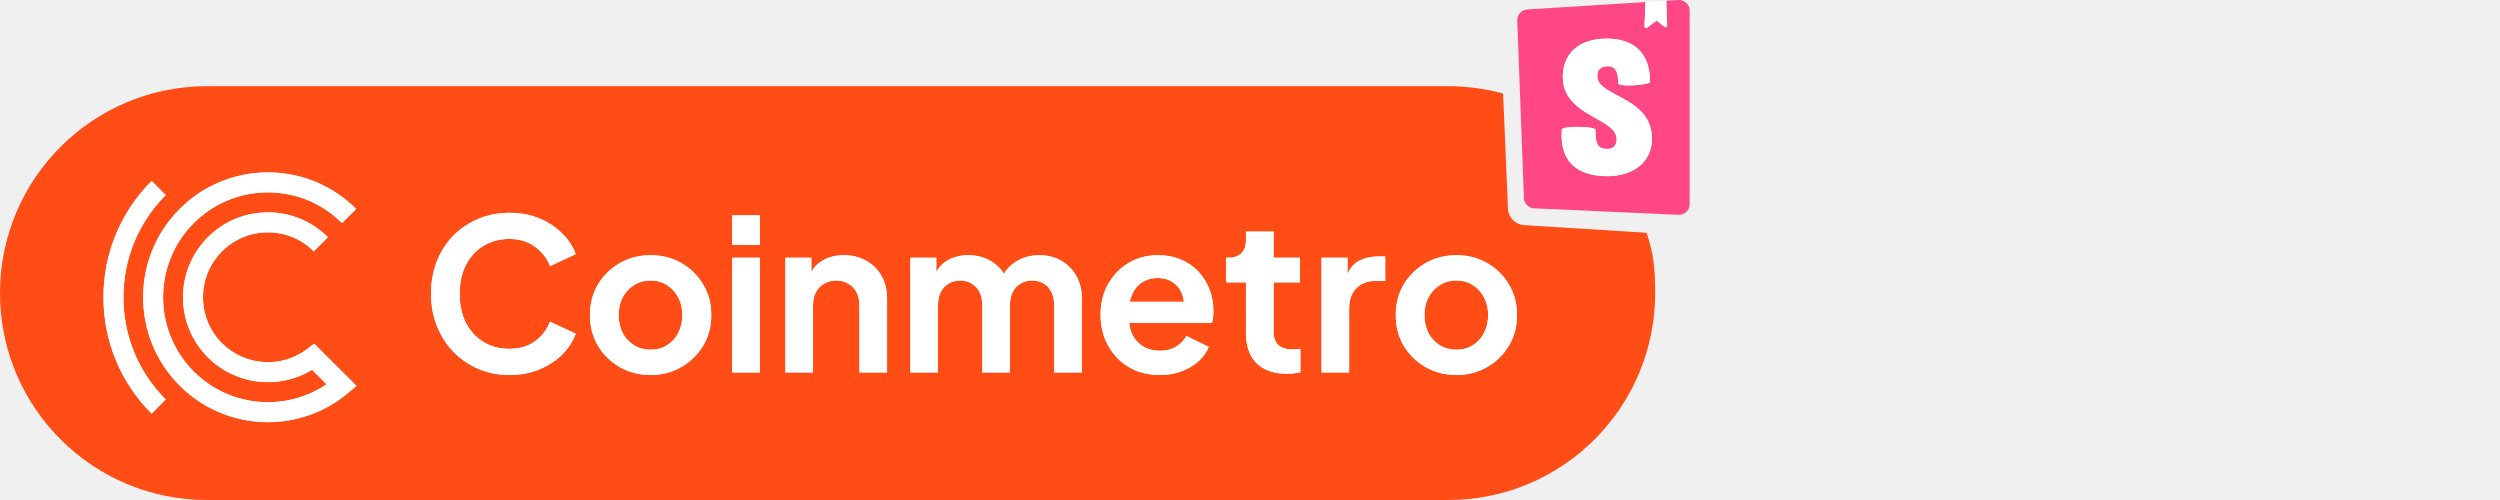
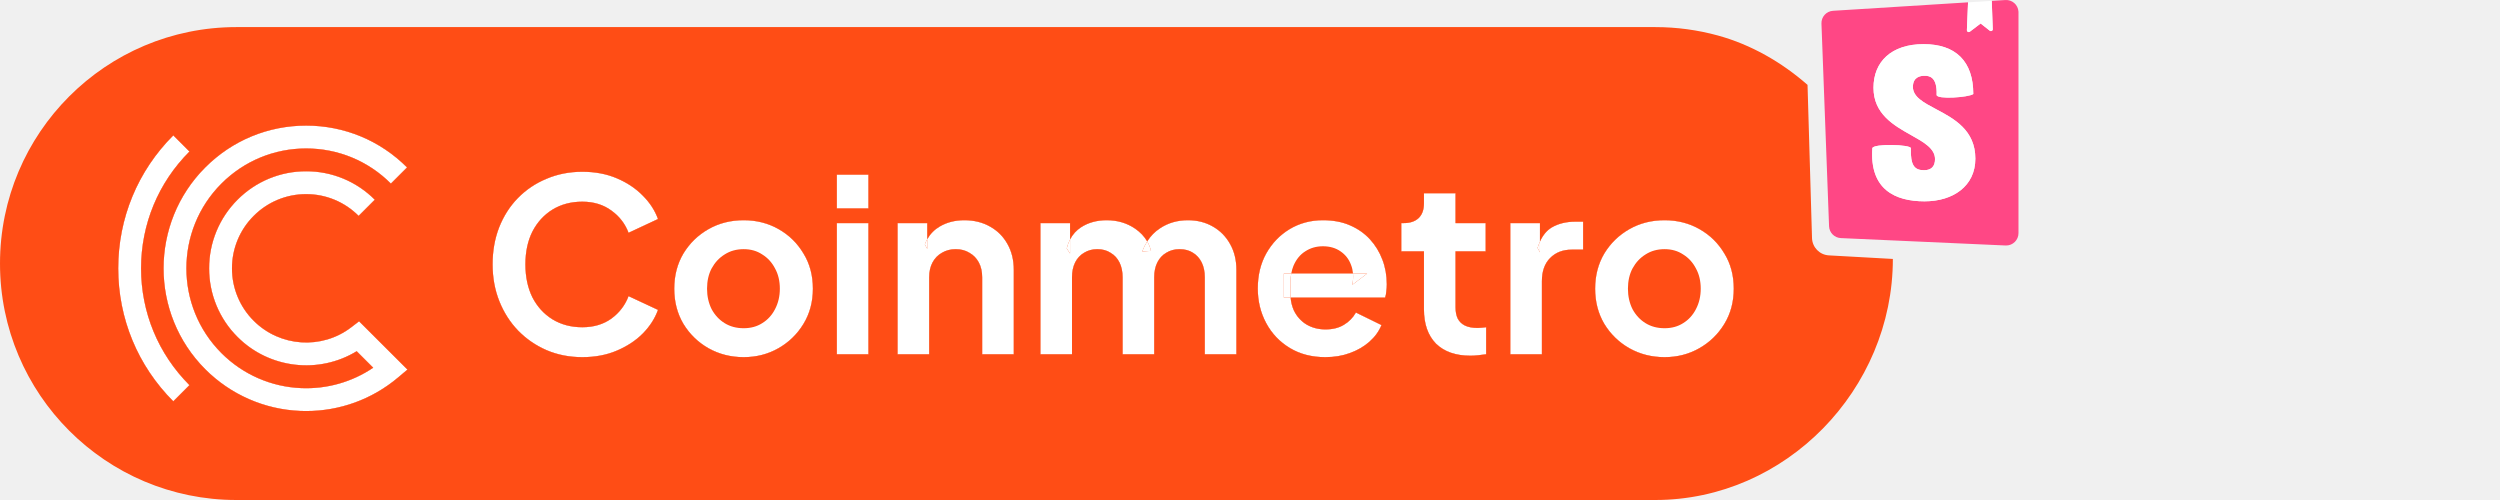
<svg xmlns="http://www.w3.org/2000/svg" width="160" height="32" viewBox="0 0 160 32" fill="none">
-   <path fill-rule="evenodd" clip-rule="evenodd" d="M97.53 12.668L97.104 1.32C97.09 0.946 97.377 0.628 97.752 0.605L105.313 0.131L106.642 0.048L107.404 0.001C107.785 -0.022 108.113 0.267 108.137 0.648C108.138 0.662 108.138 0.677 108.138 0.691V13.057C108.138 13.438 107.829 13.748 107.447 13.748C107.436 13.748 107.426 13.748 107.416 13.747L98.19 13.333C97.83 13.317 97.543 13.028 97.53 12.668ZM105.608 5.265C105.365 5.454 103.553 5.583 103.553 5.314C103.591 4.288 103.132 4.243 102.877 4.243C102.634 4.243 102.226 4.316 102.226 4.866C102.226 5.426 102.823 5.742 103.523 6.114C104.518 6.641 105.723 7.279 105.723 8.885C105.723 10.424 104.472 11.274 102.877 11.274C101.231 11.274 99.792 10.608 99.954 8.299C100.018 8.028 102.111 8.093 102.111 8.299C102.086 9.252 102.303 9.532 102.851 9.532C103.272 9.532 103.464 9.3 103.464 8.909C103.464 8.318 102.842 7.969 102.127 7.567C101.158 7.023 100.018 6.383 100.018 4.915C100.018 3.449 101.026 2.472 102.826 2.472C104.625 2.472 105.608 3.434 105.608 5.265ZM105.313 0.131L106.642 0.048L106.642 0.049L106.697 1.634C106.699 1.691 106.654 1.739 106.598 1.741C106.573 1.742 106.549 1.734 106.53 1.719L106.019 1.316L105.414 1.775C105.368 1.81 105.304 1.801 105.269 1.756C105.255 1.736 105.247 1.713 105.248 1.689L105.313 0.132L105.313 0.131Z" fill="#FF4785" />
-   <path d="M105.608 5.265C105.365 5.454 103.553 5.583 103.553 5.314C103.591 4.288 103.132 4.243 102.877 4.243C102.634 4.243 102.226 4.316 102.226 4.866C102.226 5.426 102.823 5.742 103.523 6.114C104.518 6.641 105.723 7.279 105.723 8.885C105.723 10.424 104.472 11.274 102.877 11.274C101.231 11.274 99.792 10.608 99.954 8.299C100.018 8.028 102.111 8.093 102.111 8.299C102.086 9.252 102.303 9.532 102.851 9.532C103.272 9.532 103.464 9.3 103.464 8.909C103.464 8.318 102.842 7.969 102.127 7.567C101.158 7.023 100.018 6.383 100.018 4.915C100.018 3.449 101.026 2.472 102.826 2.472C104.625 2.472 105.608 3.434 105.608 5.265Z" fill="white" />
-   <path d="M106.642 0.049L105.313 0.132L105.248 1.689C105.247 1.713 105.255 1.736 105.269 1.756C105.304 1.801 105.368 1.81 105.414 1.775L106.019 1.316L106.53 1.719C106.549 1.734 106.573 1.742 106.598 1.741C106.654 1.739 106.699 1.691 106.697 1.634L106.642 0.049Z" fill="white" />
-   <path d="M41.647 22.38C42.042 22.38 42.389 22.286 42.686 22.097C42.992 21.908 43.23 21.647 43.401 21.314C43.581 20.972 43.671 20.589 43.671 20.166C43.671 19.735 43.581 19.357 43.401 19.033C43.23 18.7 42.992 18.439 42.686 18.25C42.389 18.052 42.042 17.953 41.647 17.953C41.242 17.953 40.886 18.052 40.58 18.25C40.274 18.439 40.031 18.7 39.851 19.033C39.68 19.357 39.595 19.735 39.595 20.166C39.595 20.589 39.68 20.972 39.851 21.314C40.031 21.647 40.274 21.908 40.58 22.097C40.886 22.286 41.242 22.38 41.647 22.38Z" fill="#FF4D15" />
-   <path d="M93.216 22.38C93.612 22.38 93.959 22.286 94.256 22.097C94.562 21.908 94.8 21.647 94.971 21.314C95.151 20.972 95.241 20.589 95.241 20.166C95.241 19.735 95.151 19.357 94.971 19.033C94.8 18.7 94.562 18.439 94.256 18.25C93.959 18.052 93.612 17.953 93.216 17.953C92.811 17.953 92.456 18.052 92.15 18.25C91.844 18.439 91.601 18.7 91.421 19.033C91.25 19.357 91.165 19.735 91.165 20.166C91.165 20.589 91.25 20.972 91.421 21.314C91.601 21.647 91.844 21.908 92.15 22.097C92.456 22.286 92.811 22.38 93.216 22.38Z" fill="#FF4D15" />
-   <path fill-rule="evenodd" clip-rule="evenodd" d="M92.69 5.517H13.241C5.928 5.517 0 11.445 0 18.759C0 26.072 5.928 32 13.241 32H92.69C100.003 32 105.931 26.072 105.931 18.759C105.931 17.255 105.841 16.244 105.379 14.896L97.543 14.407C96.98 14.371 96.534 13.916 96.51 13.352L96.198 5.987C95.081 5.681 93.904 5.517 92.69 5.517ZM30.61 23.608C31.222 23.869 31.888 24 32.608 24C33.328 24 33.971 23.878 34.538 23.635C35.114 23.392 35.6 23.073 35.996 22.677C36.392 22.272 36.675 21.831 36.846 21.354L35.199 20.585C35.01 21.089 34.691 21.507 34.241 21.84C33.791 22.164 33.247 22.326 32.608 22.326C31.978 22.326 31.42 22.177 30.934 21.881C30.457 21.584 30.083 21.174 29.814 20.652C29.552 20.121 29.422 19.505 29.422 18.803C29.422 18.101 29.552 17.489 29.814 16.967C30.083 16.445 30.457 16.036 30.934 15.739C31.42 15.442 31.978 15.293 32.608 15.293C33.247 15.293 33.791 15.46 34.241 15.793C34.691 16.117 35.01 16.531 35.199 17.035L36.846 16.265C36.675 15.788 36.392 15.352 35.996 14.956C35.6 14.551 35.114 14.227 34.538 13.984C33.971 13.741 33.328 13.62 32.608 13.62C31.888 13.62 31.222 13.75 30.61 14.011C29.998 14.263 29.462 14.623 29.004 15.091C28.554 15.55 28.203 16.099 27.951 16.738C27.708 17.368 27.586 18.056 27.586 18.803C27.586 19.55 27.712 20.238 27.964 20.868C28.216 21.498 28.567 22.047 29.017 22.515C29.476 22.983 30.007 23.347 30.61 23.608ZM39.676 23.501C40.27 23.834 40.927 24 41.647 24C42.358 24 43.005 23.834 43.59 23.501C44.175 23.168 44.643 22.713 44.994 22.137C45.345 21.561 45.521 20.904 45.521 20.166C45.521 19.419 45.345 18.763 44.994 18.196C44.652 17.62 44.189 17.165 43.604 16.832C43.019 16.499 42.366 16.333 41.647 16.333C40.918 16.333 40.261 16.499 39.676 16.832C39.091 17.165 38.623 17.62 38.272 18.196C37.93 18.772 37.759 19.428 37.759 20.166C37.759 20.904 37.93 21.561 38.272 22.137C38.623 22.713 39.091 23.168 39.676 23.501ZM46.863 16.494V23.838H48.632V16.494H46.863ZM46.863 13.781V15.671H48.632V13.781H46.863ZM50.264 23.838V16.495H51.925V17.396C52.094 17.094 52.328 16.857 52.627 16.684C53.023 16.45 53.481 16.333 54.003 16.333C54.543 16.333 55.02 16.45 55.434 16.684C55.857 16.918 56.186 17.246 56.42 17.669C56.654 18.083 56.771 18.565 56.771 19.114V23.838H55.002V19.532C55.002 19.208 54.939 18.929 54.813 18.695C54.687 18.461 54.512 18.281 54.287 18.155C54.071 18.02 53.814 17.953 53.517 17.953C53.23 17.953 52.973 18.02 52.748 18.155C52.523 18.281 52.348 18.461 52.222 18.695C52.096 18.929 52.033 19.208 52.033 19.532V23.838H50.264ZM58.264 23.838V16.495H59.924V17.409C60.073 17.123 60.28 16.895 60.545 16.724C60.95 16.463 61.427 16.333 61.976 16.333C62.579 16.333 63.11 16.49 63.569 16.805C63.858 17.004 64.083 17.242 64.243 17.519C64.44 17.21 64.683 16.964 64.972 16.778C65.422 16.481 65.94 16.333 66.525 16.333C67.047 16.333 67.51 16.45 67.915 16.684C68.329 16.918 68.653 17.246 68.887 17.669C69.121 18.083 69.238 18.565 69.238 19.114V23.838H67.47V19.532C67.47 19.208 67.411 18.929 67.294 18.695C67.177 18.461 67.015 18.281 66.808 18.155C66.601 18.02 66.349 17.953 66.052 17.953C65.773 17.953 65.526 18.02 65.31 18.155C65.094 18.281 64.927 18.461 64.81 18.695C64.693 18.929 64.635 19.208 64.635 19.532V23.838H62.867V19.532C62.867 19.208 62.808 18.929 62.691 18.695C62.574 18.461 62.408 18.281 62.192 18.155C61.985 18.02 61.737 17.953 61.449 17.953C61.17 17.953 60.923 18.02 60.707 18.155C60.491 18.281 60.324 18.461 60.207 18.695C60.09 18.929 60.032 19.208 60.032 19.532V23.838H58.264ZM74.216 24C73.461 24 72.799 23.829 72.232 23.487C71.665 23.145 71.224 22.682 70.909 22.097C70.594 21.512 70.437 20.864 70.437 20.153C70.437 19.415 70.594 18.763 70.909 18.196C71.233 17.62 71.67 17.165 72.219 16.832C72.777 16.499 73.398 16.333 74.082 16.333C74.657 16.333 75.161 16.427 75.593 16.616C76.034 16.805 76.408 17.066 76.714 17.399C77.02 17.732 77.254 18.115 77.416 18.547C77.578 18.97 77.659 19.428 77.659 19.924C77.659 20.049 77.65 20.18 77.632 20.315C77.623 20.45 77.6 20.567 77.564 20.666H72.273C72.296 20.919 72.354 21.152 72.448 21.368C72.61 21.71 72.844 21.975 73.15 22.164C73.465 22.353 73.825 22.448 74.23 22.448C74.635 22.448 74.977 22.362 75.256 22.191C75.544 22.02 75.769 21.791 75.931 21.503L77.362 22.205C77.218 22.556 76.993 22.866 76.687 23.136C76.381 23.406 76.016 23.617 75.593 23.77C75.179 23.924 74.72 24 74.216 24ZM80.416 23.244C80.875 23.694 81.519 23.919 82.347 23.919C82.481 23.919 82.63 23.91 82.792 23.892C82.954 23.874 83.098 23.856 83.224 23.838V22.326C83.143 22.335 83.058 22.344 82.967 22.353C82.886 22.362 82.814 22.366 82.751 22.366C82.463 22.366 82.225 22.321 82.036 22.231C81.856 22.141 81.721 22.011 81.631 21.84C81.55 21.669 81.51 21.462 81.51 21.219V18.074H83.197V16.494H81.51V14.821H79.741V15.388C79.741 15.748 79.642 16.022 79.444 16.211C79.246 16.4 78.967 16.494 78.607 16.494H78.472V18.074H79.741V21.313C79.741 22.141 79.966 22.785 80.416 23.244ZM84.577 23.837V16.494H86.238V17.528C86.402 17.166 86.623 16.903 86.899 16.737C87.268 16.521 87.709 16.413 88.222 16.413H88.654V17.979H88.019C87.515 17.979 87.11 18.136 86.805 18.451C86.499 18.757 86.346 19.189 86.346 19.747V23.837H84.577ZM91.246 23.501C91.84 23.834 92.496 24 93.216 24C93.927 24 94.575 23.834 95.16 23.501C95.745 23.168 96.213 22.713 96.564 22.137C96.915 21.561 97.09 20.904 97.09 20.166C97.09 19.419 96.915 18.763 96.564 18.196C96.222 17.62 95.759 17.165 95.174 16.832C94.589 16.499 93.936 16.333 93.216 16.333C92.487 16.333 91.831 16.499 91.246 16.832C90.661 17.165 90.193 17.62 89.842 18.196C89.5 18.772 89.329 19.428 89.329 20.166C89.329 20.904 89.5 21.561 89.842 22.137C90.193 22.713 90.661 23.168 91.246 23.501ZM20.108 21.994L19.664 22.333C18.019 23.591 15.674 23.433 14.207 21.966C13.82 21.581 13.514 21.123 13.305 20.618C13.096 20.114 12.989 19.573 12.991 19.027C12.989 18.481 13.096 17.94 13.305 17.436C13.514 16.931 13.82 16.473 14.207 16.088C14.592 15.701 15.05 15.394 15.554 15.185C16.059 14.976 16.599 14.869 17.145 14.871C17.691 14.869 18.231 14.976 18.736 15.185C19.24 15.394 19.698 15.701 20.082 16.088L20.986 15.184C20.483 14.678 19.884 14.277 19.225 14.003C18.566 13.73 17.859 13.59 17.145 13.592C16.431 13.59 15.724 13.73 15.065 14.003C14.405 14.276 13.807 14.678 13.304 15.184C12.798 15.688 12.396 16.287 12.123 16.946C11.85 17.606 11.71 18.313 11.712 19.027C11.71 19.741 11.85 20.448 12.123 21.108C12.396 21.768 12.797 22.366 13.303 22.87C15.086 24.654 17.864 24.957 19.975 23.667L20.901 24.592C19.715 25.395 18.303 25.795 16.872 25.735C15.188 25.668 13.59 24.968 12.4 23.774C9.784 21.157 9.784 16.898 12.4 14.28C13.667 13.012 15.352 12.313 17.145 12.313C18.937 12.313 20.622 13.012 21.89 14.28L22.794 13.376C21.285 11.866 19.279 11.034 17.146 11.034C15.012 11.034 13.006 11.866 11.497 13.376C8.382 16.492 8.382 21.562 11.497 24.677C12.914 26.098 14.815 26.932 16.821 27.011C16.93 27.015 17.038 27.018 17.147 27.018C19.026 27.02 20.846 26.357 22.283 25.146L22.816 24.697L20.108 21.994ZM10.607 12.486L9.703 11.582C7.716 13.571 6.621 16.215 6.621 19.027C6.621 21.839 7.715 24.483 9.703 26.471L10.607 25.567C8.861 23.82 7.899 21.497 7.899 19.026C7.899 16.555 8.861 14.233 10.607 12.486Z" fill="#FF4D15" />
-   <path d="M75.661 18.844C75.544 18.52 75.346 18.263 75.067 18.074C74.797 17.885 74.469 17.791 74.082 17.791C73.713 17.791 73.384 17.885 73.096 18.074C72.808 18.254 72.588 18.524 72.435 18.884C72.38 19.017 72.338 19.161 72.31 19.316H75.769C75.754 19.149 75.718 18.992 75.661 18.844Z" fill="#FF4D15" />
-   <path d="M32.608 24C31.888 24 31.222 23.869 30.61 23.608C30.007 23.347 29.476 22.983 29.017 22.515C28.567 22.047 28.216 21.498 27.964 20.868C27.712 20.238 27.586 19.55 27.586 18.803C27.586 18.056 27.708 17.368 27.951 16.738C28.203 16.099 28.554 15.55 29.004 15.091C29.462 14.623 29.998 14.263 30.61 14.011C31.222 13.75 31.888 13.62 32.608 13.62C33.328 13.62 33.971 13.741 34.538 13.984C35.114 14.227 35.6 14.551 35.996 14.956C36.392 15.352 36.675 15.788 36.846 16.265L35.199 17.035C35.01 16.531 34.691 16.117 34.241 15.793C33.791 15.46 33.247 15.293 32.608 15.293C31.978 15.293 31.42 15.442 30.934 15.739C30.457 16.036 30.083 16.445 29.814 16.967C29.552 17.489 29.422 18.101 29.422 18.803C29.422 19.505 29.552 20.121 29.814 20.652C30.083 21.174 30.457 21.584 30.934 21.881C31.42 22.177 31.978 22.326 32.608 22.326C33.247 22.326 33.791 22.164 34.241 21.84C34.691 21.507 35.01 21.089 35.199 20.585L36.846 21.354C36.675 21.831 36.392 22.272 35.996 22.677C35.6 23.073 35.114 23.392 34.538 23.635C33.971 23.878 33.328 24 32.608 24Z" fill="white" />
-   <path d="M19.664 22.333L20.108 21.994L22.816 24.697L22.283 25.146C20.846 26.357 19.026 27.02 17.147 27.018C17.038 27.018 16.93 27.015 16.821 27.011C14.815 26.932 12.914 26.098 11.497 24.677C8.382 21.562 8.382 16.492 11.497 13.376C13.006 11.866 15.012 11.034 17.146 11.034C19.279 11.034 21.285 11.866 22.794 13.376L21.89 14.28C20.622 13.012 18.937 12.313 17.145 12.313C15.352 12.313 13.667 13.012 12.4 14.28C9.784 16.898 9.784 21.157 12.4 23.774C13.59 24.968 15.188 25.668 16.872 25.735C18.303 25.795 19.715 25.395 20.901 24.592L19.975 23.667C17.864 24.957 15.086 24.654 13.303 22.87C12.797 22.366 12.396 21.768 12.123 21.108C11.85 20.448 11.71 19.741 11.712 19.027C11.71 18.313 11.85 17.606 12.123 16.946C12.396 16.287 12.798 15.688 13.304 15.184C13.807 14.678 14.405 14.276 15.065 14.003C15.724 13.73 16.431 13.59 17.145 13.592C17.859 13.59 18.566 13.73 19.225 14.003C19.884 14.277 20.483 14.678 20.986 15.184L20.082 16.088C19.698 15.701 19.24 15.394 18.736 15.185C18.231 14.976 17.691 14.869 17.145 14.871C16.599 14.869 16.059 14.976 15.554 15.185C15.05 15.394 14.592 15.701 14.207 16.088C13.82 16.473 13.514 16.931 13.305 17.436C13.096 17.94 12.989 18.481 12.991 19.027C12.989 19.573 13.096 20.114 13.305 20.618C13.514 21.123 13.82 21.581 14.207 21.966C15.674 23.433 18.019 23.591 19.664 22.333Z" fill="white" />
-   <path d="M9.703 11.582L10.607 12.486C8.861 14.233 7.899 16.555 7.899 19.026C7.899 21.497 8.861 23.82 10.607 25.567L9.703 26.471C7.715 24.483 6.621 21.839 6.621 19.027C6.621 16.215 7.716 13.571 9.703 11.582Z" fill="white" />
-   <path fill-rule="evenodd" clip-rule="evenodd" d="M41.647 24C40.927 24 40.27 23.834 39.676 23.501C39.091 23.168 38.623 22.713 38.272 22.137C37.93 21.561 37.759 20.904 37.759 20.166C37.759 19.428 37.93 18.772 38.272 18.196C38.623 17.62 39.091 17.165 39.676 16.832C40.261 16.499 40.918 16.333 41.647 16.333C42.366 16.333 43.019 16.499 43.604 16.832C44.189 17.165 44.652 17.62 44.994 18.196C45.345 18.763 45.521 19.419 45.521 20.166C45.521 20.904 45.345 21.561 44.994 22.137C44.643 22.713 44.175 23.168 43.59 23.501C43.005 23.834 42.358 24 41.647 24ZM42.686 22.097C42.389 22.286 42.042 22.38 41.647 22.38C41.242 22.38 40.886 22.286 40.58 22.097C40.274 21.908 40.031 21.647 39.851 21.314C39.68 20.972 39.595 20.589 39.595 20.166C39.595 19.735 39.68 19.357 39.851 19.033C40.031 18.7 40.274 18.439 40.58 18.25C40.886 18.052 41.242 17.953 41.647 17.953C42.042 17.953 42.389 18.052 42.686 18.25C42.992 18.439 43.23 18.7 43.401 19.033C43.581 19.357 43.671 19.735 43.671 20.166C43.671 20.589 43.581 20.972 43.401 21.314C43.23 21.647 42.992 21.908 42.686 22.097Z" fill="white" />
-   <path d="M46.863 23.838V16.494H48.632V23.838H46.863Z" fill="white" />
-   <path d="M46.863 15.671V13.781H48.632V15.671H46.863Z" fill="white" />
-   <path d="M50.264 16.495V23.838H52.033V19.532C52.033 19.208 52.096 18.929 52.222 18.695C52.348 18.461 52.523 18.281 52.748 18.155C52.973 18.02 53.23 17.953 53.517 17.953C53.814 17.953 54.071 18.02 54.287 18.155C54.512 18.281 54.687 18.461 54.813 18.695C54.939 18.929 55.002 19.208 55.002 19.532V23.838H56.771V19.114C56.771 18.565 56.654 18.083 56.42 17.669C56.186 17.246 55.857 16.918 55.434 16.684C55.02 16.45 54.543 16.333 54.003 16.333C53.481 16.333 53.023 16.45 52.627 16.684C52.328 16.857 52.094 17.094 51.925 17.396V17.939L51.79 17.683C51.829 17.581 51.874 17.486 51.925 17.396V16.495H50.264Z" fill="white" />
-   <path d="M51.79 17.683L51.925 17.939V17.396C51.874 17.486 51.829 17.581 51.79 17.683Z" fill="white" />
-   <path d="M58.264 16.495V23.838H60.032V19.532C60.032 19.208 60.09 18.929 60.207 18.695C60.324 18.461 60.491 18.281 60.707 18.155C60.923 18.02 61.17 17.953 61.449 17.953C61.737 17.953 61.985 18.02 62.192 18.155C62.408 18.281 62.574 18.461 62.691 18.695C62.808 18.929 62.867 19.208 62.867 19.532V23.838H64.635V19.532C64.635 19.208 64.693 18.929 64.81 18.695C64.927 18.461 65.094 18.281 65.31 18.155C65.526 18.02 65.773 17.953 66.052 17.953C66.349 17.953 66.601 18.02 66.808 18.155C67.015 18.281 67.177 18.461 67.294 18.695C67.411 18.929 67.47 19.208 67.47 19.532V23.838H69.238V19.114C69.238 18.565 69.121 18.083 68.887 17.669C68.653 17.246 68.329 16.918 67.915 16.684C67.51 16.45 67.047 16.333 66.525 16.333C65.94 16.333 65.422 16.481 64.972 16.778C64.683 16.964 64.44 17.21 64.243 17.519C64.338 17.681 64.409 17.858 64.459 18.047L63.96 18.088C64.04 17.879 64.135 17.69 64.243 17.519C64.083 17.242 63.858 17.004 63.569 16.805C63.11 16.49 62.579 16.333 61.976 16.333C61.427 16.333 60.95 16.463 60.545 16.724C60.28 16.895 60.073 17.123 59.924 17.409V18.196L59.735 17.912C59.782 17.728 59.845 17.56 59.924 17.409V16.495H58.264Z" fill="white" />
-   <path d="M59.735 17.912L59.924 18.196V17.409C59.845 17.56 59.782 17.728 59.735 17.912Z" fill="white" />
-   <path d="M63.96 18.088L64.459 18.047C64.409 17.858 64.338 17.681 64.243 17.519C64.135 17.69 64.04 17.879 63.96 18.088Z" fill="white" />
-   <path d="M72.232 23.487C72.799 23.829 73.461 24 74.216 24C74.72 24 75.179 23.924 75.593 23.77C76.016 23.617 76.381 23.406 76.687 23.136C76.993 22.866 77.218 22.556 77.362 22.205L75.931 21.503C75.769 21.791 75.544 22.02 75.256 22.191C74.977 22.362 74.635 22.448 74.23 22.448C73.825 22.448 73.465 22.353 73.15 22.164C72.844 21.975 72.61 21.71 72.448 21.368C72.354 21.152 72.296 20.919 72.273 20.666H71.895V19.316H72.31C72.338 19.161 72.38 19.017 72.435 18.884C72.588 18.524 72.808 18.254 73.096 18.074C73.384 17.885 73.713 17.791 74.082 17.791C74.469 17.791 74.797 17.885 75.067 18.074C75.346 18.263 75.544 18.52 75.661 18.844C75.718 18.992 75.754 19.149 75.769 19.316H76.565L75.728 19.951C75.772 19.726 75.786 19.514 75.769 19.316H72.31C72.263 19.57 72.25 19.854 72.273 20.166C72.259 20.34 72.259 20.507 72.273 20.666H77.564C77.6 20.567 77.623 20.45 77.632 20.315C77.65 20.18 77.659 20.049 77.659 19.924C77.659 19.428 77.578 18.97 77.416 18.547C77.254 18.115 77.02 17.732 76.714 17.399C76.408 17.066 76.034 16.805 75.593 16.616C75.161 16.427 74.657 16.333 74.082 16.333C73.398 16.333 72.777 16.499 72.219 16.832C71.67 17.165 71.233 17.62 70.909 18.196C70.594 18.763 70.437 19.415 70.437 20.153C70.437 20.864 70.594 21.512 70.909 22.097C71.224 22.682 71.665 23.145 72.232 23.487Z" fill="white" />
-   <path d="M75.728 19.951L76.565 19.316H75.769C75.786 19.514 75.772 19.726 75.728 19.951Z" fill="white" />
-   <path d="M71.895 19.316V20.666H72.273C72.259 20.507 72.259 20.34 72.273 20.166C72.25 19.854 72.263 19.57 72.31 19.316H71.895Z" fill="white" />
-   <path d="M82.347 23.919C81.519 23.919 80.875 23.694 80.416 23.244C79.966 22.785 79.741 22.141 79.741 21.313V18.074H78.472V16.494H78.607C78.967 16.494 79.246 16.4 79.444 16.211C79.642 16.022 79.741 15.748 79.741 15.388V14.821H81.51V16.494H83.197V18.074H81.51V21.219C81.51 21.462 81.55 21.669 81.631 21.84C81.721 22.011 81.856 22.141 82.036 22.231C82.225 22.321 82.463 22.366 82.751 22.366C82.814 22.366 82.886 22.362 82.967 22.353C83.058 22.344 83.143 22.335 83.224 22.326V23.838C83.098 23.856 82.954 23.874 82.792 23.892C82.63 23.91 82.481 23.919 82.347 23.919Z" fill="white" />
-   <path d="M84.577 16.494V23.837H86.346V19.747C86.346 19.189 86.499 18.757 86.805 18.451C87.11 18.136 87.515 17.979 88.019 17.979H88.654V16.413H88.222C87.709 16.413 87.268 16.521 86.899 16.737C86.623 16.903 86.402 17.166 86.238 17.528V18.127L86.103 17.884C86.142 17.756 86.187 17.637 86.238 17.528V16.494H84.577Z" fill="white" />
-   <path d="M86.103 17.884L86.238 18.127V17.528C86.187 17.637 86.142 17.756 86.103 17.884Z" fill="white" />
-   <path fill-rule="evenodd" clip-rule="evenodd" d="M93.216 24C92.496 24 91.84 23.834 91.246 23.501C90.661 23.168 90.193 22.713 89.842 22.137C89.5 21.561 89.329 20.904 89.329 20.166C89.329 19.428 89.5 18.772 89.842 18.196C90.193 17.62 90.661 17.165 91.246 16.832C91.831 16.499 92.487 16.333 93.216 16.333C93.936 16.333 94.589 16.499 95.174 16.832C95.759 17.165 96.222 17.62 96.564 18.196C96.915 18.763 97.09 19.419 97.09 20.166C97.09 20.904 96.915 21.561 96.564 22.137C96.213 22.713 95.745 23.168 95.16 23.501C94.575 23.834 93.927 24 93.216 24ZM94.256 22.097C93.959 22.286 93.612 22.38 93.216 22.38C92.811 22.38 92.456 22.286 92.15 22.097C91.844 21.908 91.601 21.647 91.421 21.314C91.25 20.972 91.165 20.589 91.165 20.166C91.165 19.735 91.25 19.357 91.421 19.033C91.601 18.7 91.844 18.439 92.15 18.25C92.456 18.052 92.811 17.953 93.216 17.953C93.612 17.953 93.959 18.052 94.256 18.25C94.562 18.439 94.8 18.7 94.971 19.033C95.151 19.357 95.241 19.735 95.241 20.166C95.241 20.589 95.151 20.972 94.971 21.314C94.8 21.647 94.562 21.908 94.256 22.097Z" fill="white" />
+   <g clip-path="url(#clip0_86_900)">
+     <path fill-rule="evenodd" clip-rule="evenodd" d="M117.06 14.478L116.573 1.509C116.557 1.081 116.885 0.718 117.313 0.691L125.955 0.15L127.473 0.055L128.344 0.002C128.779 -0.026 129.154 0.305 129.182 0.741C129.183 0.757 129.183 0.774 129.183 0.79V14.922C129.183 15.358 128.829 15.712 128.393 15.712C128.381 15.712 128.37 15.712 128.358 15.711L117.813 15.238C117.403 15.219 117.075 14.889 117.06 14.478ZM126.291 6.017C126.013 6.233 123.943 6.381 123.943 6.073C123.987 4.901 123.462 4.849 123.17 4.849C122.893 4.849 122.426 4.933 122.426 5.561C122.426 6.201 123.108 6.563 123.909 6.987C125.046 7.59 126.423 8.319 126.423 10.154C126.423 11.913 124.993 12.885 123.17 12.885C121.289 12.885 119.645 12.124 119.83 9.485C119.903 9.175 122.295 9.249 122.295 9.485C122.266 10.574 122.514 10.894 123.141 10.894C123.622 10.894 123.841 10.629 123.841 10.182C123.841 9.506 123.131 9.107 122.313 8.648C121.206 8.027 119.903 7.295 119.903 5.617C119.903 3.942 121.056 2.825 123.112 2.825C125.168 2.825 126.291 3.925 126.291 6.017ZM125.955 0.15L127.473 0.055L127.473 0.056L127.536 1.868C127.539 1.933 127.488 1.988 127.423 1.99C127.395 1.991 127.367 1.982 127.346 1.965L126.761 1.504L126.07 2.029C126.018 2.068 125.944 2.058 125.905 2.006C125.888 1.985 125.88 1.958 125.881 1.93L125.955 0.151L125.955 0.15Z" fill="#FF4785" />
+     <path d="M126.291 6.017C126.013 6.233 123.943 6.381 123.943 6.073C123.987 4.901 123.462 4.849 123.17 4.849C122.893 4.849 122.426 4.933 122.426 5.561C122.426 6.201 123.108 6.563 123.909 6.987C125.046 7.59 126.423 8.319 126.423 10.154C126.423 11.913 124.993 12.885 123.17 12.885C121.289 12.885 119.645 12.124 119.83 9.485C119.903 9.175 122.295 9.249 122.295 9.485C122.266 10.574 122.514 10.894 123.141 10.894C123.622 10.894 123.841 10.629 123.841 10.182C123.841 9.506 123.131 9.107 122.313 8.648C121.206 8.027 119.903 7.295 119.903 5.617C119.903 3.942 121.056 2.825 123.112 2.825C125.168 2.825 126.291 3.925 126.291 6.017Z" fill="white" />
+     <path d="M127.473 0.056L125.955 0.151L125.881 1.93C125.88 1.958 125.888 1.985 125.905 2.006C125.944 2.058 126.018 2.068 126.07 2.029L126.761 1.504L127.346 1.965C127.367 1.982 127.395 1.991 127.423 1.99C127.488 1.988 127.539 1.933 127.536 1.868L127.473 0.056Z" fill="white" />
+     <path d="M47.596 21.006C48.049 21.006 48.445 20.898 48.784 20.682C49.134 20.466 49.406 20.168 49.602 19.787C49.807 19.396 49.91 18.959 49.91 18.476C49.91 17.982 49.807 17.55 49.602 17.18C49.406 16.8 49.134 16.501 48.784 16.285C48.445 16.059 48.049 15.946 47.596 15.946C47.133 15.946 46.727 16.059 46.377 16.285C46.028 16.501 45.75 16.8 45.544 17.18C45.349 17.55 45.251 17.982 45.251 18.476C45.251 18.959 45.349 19.396 45.544 19.787C45.75 20.168 46.028 20.466 46.377 20.682C46.727 20.898 47.133 21.006 47.596 21.006Z" fill="#FF4D15" />
+     <path d="M106.533 21.006C106.986 21.006 107.382 20.898 107.721 20.682C108.071 20.466 108.343 20.168 108.539 19.787C108.744 19.396 108.847 18.959 108.847 18.476C108.847 17.982 108.744 17.55 108.539 17.18C108.343 16.8 108.071 16.501 107.721 16.285C107.382 16.059 106.986 15.946 106.533 15.946C106.07 15.946 105.664 16.059 105.314 16.285C104.965 16.501 104.687 16.8 104.481 17.18C104.286 17.55 104.188 17.982 104.188 18.476C104.188 18.959 104.286 19.396 104.481 19.787C104.687 20.168 104.965 20.466 105.314 20.682C105.664 20.898 106.07 21.006 106.533 21.006Z" fill="#FF4D15" />
+     <path fill-rule="evenodd" clip-rule="evenodd" d="M34.983 22.41C35.682 22.708 36.443 22.857 37.266 22.857C38.089 22.857 38.824 22.718 39.472 22.441C40.13 22.163 40.685 21.798 41.138 21.345C41.591 20.882 41.915 20.378 42.11 19.833L40.228 18.954C40.012 19.53 39.647 20.008 39.133 20.389C38.618 20.759 37.996 20.944 37.266 20.944C36.546 20.944 35.908 20.774 35.353 20.435C34.808 20.096 34.381 19.628 34.073 19.031C33.774 18.424 33.625 17.72 33.625 16.918C33.625 16.116 33.774 15.416 34.073 14.82C34.381 14.223 34.808 13.755 35.353 13.416C35.908 13.076 36.546 12.907 37.266 12.907C37.996 12.907 38.618 13.097 39.133 13.477C39.647 13.848 40.012 14.321 40.228 14.897L42.11 14.017C41.915 13.472 41.591 12.974 41.138 12.521C40.685 12.058 40.13 11.688 39.472 11.41C38.824 11.133 38.089 10.994 37.266 10.994C36.443 10.994 35.682 11.143 34.983 11.441C34.283 11.729 33.672 12.14 33.147 12.675C32.633 13.2 32.232 13.827 31.944 14.557C31.666 15.277 31.527 16.064 31.527 16.918C31.527 17.771 31.671 18.558 31.959 19.278C32.247 19.998 32.648 20.625 33.162 21.16C33.687 21.695 34.294 22.111 34.983 22.41ZM45.344 22.287C46.023 22.667 46.773 22.857 47.596 22.857C48.409 22.857 49.149 22.667 49.818 22.287C50.486 21.906 51.021 21.387 51.422 20.728C51.823 20.07 52.024 19.319 52.024 18.476C52.024 17.622 51.823 16.872 51.422 16.224C51.031 15.566 50.501 15.046 49.833 14.666C49.164 14.285 48.419 14.095 47.596 14.095C46.763 14.095 46.012 14.285 45.344 14.666C44.675 15.046 44.141 15.566 43.739 16.224C43.349 16.882 43.153 17.633 43.153 18.476C43.153 19.319 43.349 20.07 43.739 20.728C44.141 21.387 44.675 21.906 45.344 22.287ZM53.558 14.28V22.672H55.579V14.28H53.558ZM53.558 11.179V13.338H55.579V11.179H53.558ZM57.445 22.672V14.28H59.343V15.31C59.537 14.965 59.804 14.694 60.145 14.496C60.597 14.229 61.122 14.095 61.718 14.095C62.335 14.095 62.88 14.229 63.353 14.496C63.837 14.763 64.212 15.139 64.48 15.622C64.747 16.095 64.881 16.645 64.881 17.273V22.672H62.86V17.751C62.86 17.381 62.788 17.062 62.644 16.794C62.5 16.527 62.299 16.321 62.042 16.177C61.795 16.023 61.502 15.946 61.163 15.946C60.834 15.946 60.541 16.023 60.283 16.177C60.026 16.321 59.826 16.527 59.682 16.794C59.538 17.062 59.466 17.381 59.466 17.751V22.672H57.445ZM66.587 22.672V14.28H68.484V15.325C68.655 14.998 68.892 14.737 69.194 14.542C69.657 14.244 70.202 14.095 70.829 14.095C71.518 14.095 72.125 14.275 72.65 14.635C72.98 14.862 73.237 15.133 73.421 15.45C73.645 15.098 73.923 14.816 74.254 14.604C74.768 14.264 75.36 14.095 76.028 14.095C76.625 14.095 77.154 14.229 77.617 14.496C78.09 14.763 78.46 15.139 78.728 15.622C78.995 16.095 79.129 16.645 79.129 17.273V22.672H77.108V17.751C77.108 17.381 77.041 17.062 76.908 16.794C76.774 16.527 76.589 16.321 76.352 16.177C76.116 16.023 75.828 15.946 75.488 15.946C75.169 15.946 74.887 16.023 74.64 16.177C74.393 16.321 74.203 16.527 74.069 16.794C73.935 17.062 73.868 17.381 73.868 17.751V22.672H71.848V17.751C71.848 17.381 71.781 17.062 71.647 16.794C71.513 16.527 71.323 16.321 71.076 16.177C70.84 16.023 70.557 15.946 70.228 15.946C69.909 15.946 69.626 16.023 69.379 16.177C69.132 16.321 68.942 16.527 68.808 16.794C68.675 17.062 68.608 17.381 68.608 17.751V22.672H66.587ZM84.819 22.857C83.955 22.857 83.199 22.662 82.551 22.271C81.903 21.88 81.399 21.351 81.039 20.682C80.679 20.014 80.499 19.273 80.499 18.461C80.499 17.617 80.679 16.872 81.039 16.224C81.41 15.566 81.908 15.046 82.536 14.666C83.173 14.285 83.883 14.095 84.665 14.095C85.323 14.095 85.899 14.203 86.392 14.419C86.896 14.635 87.323 14.933 87.673 15.313C88.023 15.694 88.29 16.131 88.475 16.625C88.66 17.108 88.753 17.633 88.753 18.198C88.753 18.342 88.743 18.491 88.722 18.646C88.712 18.8 88.686 18.934 88.645 19.047H82.598C82.624 19.335 82.691 19.603 82.798 19.849C82.983 20.24 83.251 20.543 83.6 20.759C83.96 20.975 84.371 21.083 84.834 21.083C85.297 21.083 85.688 20.985 86.007 20.79C86.336 20.595 86.593 20.332 86.778 20.003L88.413 20.805C88.249 21.207 87.992 21.561 87.642 21.87C87.292 22.178 86.876 22.42 86.392 22.595C85.919 22.77 85.395 22.857 84.819 22.857ZM91.904 21.993C92.429 22.507 93.164 22.764 94.11 22.764C94.265 22.764 94.434 22.754 94.619 22.733C94.805 22.713 94.969 22.692 95.113 22.672V20.944C95.02 20.954 94.923 20.964 94.82 20.975C94.727 20.985 94.645 20.99 94.573 20.99C94.244 20.99 93.972 20.939 93.755 20.836C93.55 20.733 93.396 20.584 93.293 20.389C93.2 20.193 93.154 19.956 93.154 19.679V16.084H95.082V14.279H93.154V12.367H91.133V13.014C91.133 13.426 91.02 13.739 90.794 13.956C90.567 14.171 90.249 14.279 89.837 14.279H89.683V16.084H91.133V19.787C91.133 20.733 91.39 21.468 91.904 21.993ZM96.66 22.671V14.279H98.557V15.46C98.746 15.047 98.998 14.746 99.313 14.557C99.735 14.31 100.239 14.187 100.825 14.187H101.319V15.976H100.594C100.018 15.976 99.555 16.156 99.205 16.516C98.856 16.866 98.681 17.359 98.681 17.997V22.671H96.66ZM104.281 22.287C104.96 22.667 105.71 22.857 106.533 22.857C107.346 22.857 108.086 22.667 108.754 22.287C109.423 21.906 109.958 21.387 110.359 20.728C110.76 20.07 110.96 19.319 110.96 18.476C110.96 17.622 110.76 16.872 110.359 16.224C109.968 15.566 109.439 15.046 108.77 14.666C108.102 14.285 107.356 14.095 106.533 14.095C105.7 14.095 104.949 14.285 104.281 14.666C103.612 15.046 103.077 15.566 102.676 16.224C102.286 16.882 102.09 17.633 102.09 18.476C102.09 19.319 102.286 20.07 102.676 20.728C103.077 21.387 103.612 21.906 104.281 22.287ZM22.98 20.565L22.474 20.952C20.594 22.389 17.913 22.209 16.237 20.532C15.795 20.092 15.444 19.569 15.206 18.992C14.967 18.416 14.845 17.798 14.847 17.174C14.845 16.55 14.967 15.932 15.206 15.355C15.444 14.779 15.795 14.255 16.237 13.815C16.677 13.373 17.2 13.022 17.776 12.783C18.353 12.544 18.971 12.422 19.594 12.424C20.218 12.422 20.836 12.544 21.412 12.783C21.988 13.022 22.512 13.373 22.951 13.815L23.984 12.782C23.409 12.203 22.725 11.745 21.971 11.432C21.218 11.12 20.41 10.96 19.594 10.963C18.779 10.96 17.971 11.12 17.217 11.432C16.463 11.745 15.779 12.203 15.204 12.782C14.626 13.357 14.167 14.042 13.855 14.796C13.543 15.55 13.383 16.358 13.386 17.174C13.383 17.99 13.543 18.798 13.855 19.552C14.167 20.306 14.626 20.99 15.204 21.566C17.242 23.604 20.416 23.951 22.828 22.477L23.887 23.534C22.531 24.451 20.917 24.909 19.282 24.84C17.357 24.764 15.532 23.964 14.171 22.599C11.181 19.608 11.181 14.74 14.171 11.748C15.62 10.299 17.546 9.501 19.594 9.501C21.643 9.501 23.568 10.299 25.017 11.748L26.05 10.715C24.326 8.99 22.033 8.039 19.595 8.039C17.157 8.039 14.864 8.989 13.139 10.715C9.579 14.277 9.579 20.071 13.139 23.631C14.759 25.255 16.932 26.208 19.224 26.299C19.348 26.304 19.473 26.306 19.597 26.306C21.744 26.309 23.823 25.551 25.466 24.167L26.075 23.654L22.98 20.565ZM12.123 9.699L11.09 8.666C8.818 10.938 7.567 13.96 7.567 17.174C7.567 20.387 8.818 23.409 11.09 25.682L12.123 24.648C10.127 22.651 9.028 19.997 9.028 17.173C9.028 14.349 10.127 11.695 12.123 9.699Z" fill="#FF4D15" />
+     <path d="M86.47 16.964C86.336 16.594 86.11 16.301 85.791 16.085C85.482 15.869 85.107 15.761 84.665 15.761C84.243 15.761 83.868 15.869 83.538 16.085C83.209 16.291 82.957 16.599 82.782 17.011C82.72 17.163 82.673 17.327 82.64 17.504H86.593C86.576 17.313 86.535 17.133 86.47 16.964Z" fill="#FF4D15" />
+     <path d="M37.266 22.857C36.443 22.857 35.682 22.708 34.983 22.41C34.294 22.111 33.687 21.695 33.162 21.16C32.648 20.625 32.247 19.998 31.959 19.278C31.671 18.558 31.527 17.771 31.527 16.918C31.527 16.064 31.666 15.277 31.944 14.557C32.232 13.827 32.633 13.2 33.147 12.675C33.672 12.14 34.283 11.729 34.983 11.441C35.682 11.143 36.443 10.994 37.266 10.994C38.089 10.994 38.824 11.133 39.472 11.41C40.13 11.688 40.685 12.058 41.138 12.521C41.591 12.974 41.915 13.472 42.11 14.017L40.228 14.897C40.012 14.321 39.647 13.848 39.133 13.477C38.618 13.097 37.996 12.907 37.266 12.907C36.546 12.907 35.908 13.076 35.353 13.416C34.808 13.755 34.381 14.223 34.073 14.82C33.774 15.416 33.625 16.116 33.625 16.918C33.625 17.72 33.774 18.424 34.073 19.031C34.381 19.628 34.808 20.096 35.353 20.435C35.908 20.774 36.546 20.944 37.266 20.944C37.996 20.944 38.618 20.759 39.133 20.389C39.647 20.008 40.012 19.53 40.228 18.954L42.11 19.833C41.915 20.378 41.591 20.882 41.138 21.345C40.685 21.798 40.13 22.163 39.472 22.441C38.824 22.718 38.089 22.857 37.266 22.857Z" fill="white" />
+     <path d="M22.474 20.952L22.98 20.565L26.075 23.654L25.466 24.167C23.823 25.551 21.744 26.309 19.597 26.306C19.473 26.306 19.348 26.304 19.224 26.299C16.932 26.208 14.759 25.255 13.139 23.631C9.579 20.071 9.579 14.277 13.139 10.715C14.864 8.989 17.157 8.039 19.595 8.039C22.033 8.039 24.326 8.99 26.05 10.715L25.017 11.748C23.568 10.299 21.643 9.501 19.594 9.501C17.546 9.501 15.62 10.299 14.171 11.748C11.181 14.74 11.181 19.608 14.171 22.599C15.532 23.964 17.357 24.764 19.282 24.84C20.917 24.909 22.531 24.451 23.887 23.534L22.828 22.477C20.416 23.951 17.242 23.604 15.204 21.566C14.626 20.99 14.167 20.306 13.855 19.552C13.543 18.798 13.383 17.99 13.386 17.174C13.383 16.358 13.543 15.55 13.855 14.796C14.167 14.042 14.626 13.357 15.204 12.782C15.779 12.203 16.463 11.745 17.217 11.432C17.971 11.12 18.779 10.96 19.594 10.963C20.41 10.96 21.218 11.12 21.971 11.432C22.725 11.745 23.409 12.203 23.984 12.782L22.951 13.815C22.512 13.373 21.988 13.022 21.412 12.783C20.836 12.544 20.218 12.422 19.594 12.424C18.971 12.422 18.353 12.544 17.776 12.783C17.2 13.022 16.677 13.373 16.237 13.815C15.795 14.255 15.444 14.779 15.206 15.355C14.967 15.932 14.845 16.55 14.847 17.174C14.845 17.798 14.967 18.416 15.206 18.992C15.444 19.569 15.795 20.092 16.237 20.532C17.913 22.209 20.594 22.389 22.474 20.952Z" fill="white" />
+     <path d="M11.09 8.666L12.123 9.699C10.127 11.695 9.028 14.349 9.028 17.173C9.028 19.997 10.127 22.651 12.123 24.648L11.09 25.682C8.818 23.409 7.567 20.387 7.567 17.174C7.567 13.96 8.818 10.938 11.09 8.666Z" fill="white" />
+     <path fill-rule="evenodd" clip-rule="evenodd" d="M47.596 22.857C46.773 22.857 46.023 22.667 45.344 22.287C44.675 21.906 44.141 21.387 43.739 20.728C43.349 20.07 43.153 19.319 43.153 18.476C43.153 17.633 43.349 16.882 43.739 16.224C44.141 15.566 44.675 15.046 45.344 14.666C46.012 14.285 46.763 14.095 47.596 14.095C48.419 14.095 49.164 14.285 49.833 14.666C50.501 15.046 51.031 15.566 51.422 16.224C51.823 16.872 52.024 17.622 52.024 18.476C52.024 19.319 51.823 20.07 51.422 20.728C51.021 21.387 50.486 21.906 49.818 22.287C49.149 22.667 48.409 22.857 47.596 22.857ZM48.784 20.682C48.445 20.898 48.049 21.006 47.596 21.006C47.133 21.006 46.727 20.898 46.377 20.682C46.028 20.466 45.75 20.168 45.544 19.787C45.349 19.396 45.251 18.959 45.251 18.476C45.251 17.982 45.349 17.55 45.544 17.18C45.75 16.8 46.028 16.501 46.377 16.285C46.727 16.059 47.133 15.946 47.596 15.946C48.049 15.946 48.445 16.059 48.784 16.285C49.134 16.501 49.406 16.8 49.602 17.18C49.807 17.55 49.91 17.982 49.91 18.476C49.91 18.959 49.807 19.396 49.602 19.787C49.406 20.168 49.134 20.466 48.784 20.682Z" fill="white" />
+     <path d="M53.558 22.672V14.28H55.579V22.672H53.558Z" fill="white" />
+     <path d="M53.558 13.338V11.179H55.579V13.338H53.558Z" fill="white" />
+     <path d="M57.445 14.28V22.672H59.466V17.751C59.466 17.381 59.538 17.062 59.682 16.794C59.826 16.527 60.026 16.321 60.283 16.177C60.541 16.023 60.834 15.946 61.163 15.946C61.502 15.946 61.795 16.023 62.042 16.177C62.299 16.321 62.5 16.527 62.644 16.794C62.788 17.062 62.86 17.381 62.86 17.751V22.672H64.881V17.273C64.881 16.645 64.747 16.095 64.48 15.622C64.212 15.139 63.837 14.763 63.353 14.496C62.88 14.229 62.335 14.095 61.718 14.095C61.122 14.095 60.597 14.229 60.145 14.496C59.804 14.694 59.537 14.965 59.343 15.31V15.931L59.188 15.637C59.233 15.522 59.285 15.412 59.343 15.31V14.28H57.445Z" fill="white" />
+     <path d="M59.188 15.637L59.343 15.931V15.31C59.285 15.412 59.233 15.522 59.188 15.637Z" fill="white" />
+     <path d="M66.587 14.28V22.672H68.608V17.751C68.608 17.381 68.675 17.062 68.808 16.794C68.942 16.527 69.132 16.321 69.379 16.177C69.626 16.023 69.909 15.946 70.228 15.946C70.557 15.946 70.84 16.023 71.076 16.177C71.323 16.321 71.513 16.527 71.647 16.794C71.781 17.062 71.848 17.381 71.848 17.751V22.672H73.868V17.751C73.868 17.381 73.935 17.062 74.069 16.794C74.203 16.527 74.393 16.321 74.64 16.177C74.887 16.023 75.169 15.946 75.488 15.946C75.828 15.946 76.116 16.023 76.352 16.177C76.589 16.321 76.774 16.527 76.908 16.794C77.041 17.062 77.108 17.381 77.108 17.751V22.672H79.129V17.273C79.129 16.645 78.995 16.095 78.728 15.622C78.46 15.139 78.09 14.763 77.617 14.496C77.154 14.229 76.625 14.095 76.028 14.095C75.36 14.095 74.768 14.264 74.254 14.604C73.923 14.816 73.645 15.098 73.421 15.45C73.529 15.636 73.611 15.837 73.668 16.054L73.097 16.1C73.189 15.862 73.297 15.645 73.421 15.45C73.237 15.133 72.98 14.862 72.65 14.635C72.125 14.275 71.518 14.095 70.829 14.095C70.202 14.095 69.657 14.244 69.194 14.542C68.892 14.737 68.655 14.998 68.484 15.325V16.224L68.269 15.9C68.322 15.689 68.394 15.498 68.484 15.325V14.28H66.587Z" fill="white" />
+     <path d="M68.269 15.9L68.484 16.224V15.325C68.394 15.498 68.322 15.689 68.269 15.9Z" fill="white" />
+     <path d="M73.097 16.1L73.668 16.054C73.611 15.837 73.529 15.636 73.421 15.45C73.297 15.645 73.189 15.862 73.097 16.1Z" fill="white" />
+     <path d="M82.551 22.271C83.199 22.662 83.955 22.857 84.819 22.857C85.395 22.857 85.919 22.77 86.392 22.595C86.876 22.42 87.292 22.178 87.642 21.87C87.992 21.561 88.249 21.207 88.413 20.805L86.778 20.003C86.593 20.332 86.336 20.595 86.007 20.79C85.688 20.985 85.297 21.083 84.834 21.083C84.371 21.083 83.96 20.975 83.6 20.759C83.251 20.543 82.983 20.24 82.798 19.849C82.691 19.603 82.624 19.335 82.598 19.047H82.165V17.504H82.64C82.673 17.327 82.72 17.163 82.782 17.011C82.957 16.599 83.209 16.291 83.538 16.085C83.868 15.869 84.243 15.761 84.665 15.761C85.107 15.761 85.482 15.869 85.791 16.085C86.11 16.301 86.336 16.594 86.47 16.964C86.535 17.133 86.576 17.313 86.593 17.504H87.503L86.547 18.229C86.597 17.972 86.612 17.731 86.593 17.504H82.64C82.586 17.794 82.572 18.118 82.597 18.476C82.582 18.675 82.582 18.865 82.598 19.047H88.645C88.686 18.934 88.712 18.8 88.722 18.646C88.743 18.491 88.753 18.342 88.753 18.198C88.753 17.633 88.66 17.108 88.475 16.625C88.29 16.131 88.023 15.694 87.673 15.313C87.323 14.933 86.896 14.635 86.392 14.419C85.899 14.203 85.323 14.095 84.665 14.095C83.883 14.095 83.173 14.285 82.536 14.666C81.908 15.046 81.41 15.566 81.039 16.224C80.679 16.872 80.499 17.617 80.499 18.461C80.499 19.273 80.679 20.014 81.039 20.682C81.399 21.351 81.903 21.88 82.551 22.271Z" fill="white" />
+     <path d="M86.547 18.229L87.503 17.504H86.593C86.612 17.731 86.597 17.972 86.547 18.229Z" fill="white" />
+     <path d="M82.165 17.504V19.047H82.598C82.582 18.865 82.582 18.675 82.597 18.476C82.572 18.118 82.586 17.794 82.64 17.504H82.165Z" fill="white" />
+     <path d="M94.11 22.764C93.164 22.764 92.429 22.507 91.904 21.993C91.39 21.468 91.133 20.733 91.133 19.787V16.084H89.683V14.279H89.837C90.249 14.279 90.567 14.171 90.794 13.956C91.02 13.739 91.133 13.426 91.133 13.014V12.367H93.154V14.279H95.082V16.084H93.154V19.679C93.154 19.956 93.2 20.193 93.293 20.389C93.396 20.584 93.55 20.733 93.755 20.836C93.972 20.939 94.244 20.99 94.573 20.99C94.645 20.99 94.727 20.985 94.82 20.975C94.923 20.964 95.02 20.954 95.113 20.944V22.672C94.969 22.692 94.805 22.713 94.619 22.733C94.434 22.754 94.265 22.764 94.11 22.764Z" fill="white" />
+     <path d="M96.66 14.279V22.671H98.681V17.997C98.681 17.359 98.856 16.866 99.205 16.516C99.555 16.156 100.018 15.976 100.594 15.976H101.319V14.187H100.825C100.239 14.187 99.735 14.31 99.313 14.557C98.998 14.746 98.746 15.047 98.557 15.46V16.146L98.403 15.868C98.448 15.722 98.5 15.586 98.557 15.46V14.279H96.66Z" fill="white" />
+     <path d="M98.403 15.868L98.557 16.146V15.46C98.5 15.586 98.448 15.722 98.403 15.868Z" fill="white" />
+     <path fill-rule="evenodd" clip-rule="evenodd" d="M106.533 22.857C105.71 22.857 104.96 22.667 104.281 22.287C103.612 21.906 103.077 21.387 102.676 20.728C102.286 20.07 102.09 19.319 102.09 18.476C102.09 17.633 102.286 16.882 102.676 16.224C103.077 15.566 103.612 15.046 104.281 14.666C104.949 14.285 105.7 14.095 106.533 14.095C107.356 14.095 108.102 14.285 108.77 14.666C109.439 15.046 109.968 15.566 110.359 16.224C110.76 16.872 110.96 17.622 110.96 18.476C110.96 19.319 110.76 20.07 110.359 20.728C109.958 21.387 109.423 21.906 108.754 22.287C108.086 22.667 107.346 22.857 106.533 22.857ZM107.721 20.682C107.382 20.898 106.986 21.006 106.533 21.006C106.07 21.006 105.664 20.898 105.314 20.682C104.965 20.466 104.687 20.168 104.481 19.787C104.286 19.396 104.188 18.959 104.188 18.476C104.188 17.982 104.286 17.55 104.481 17.18C104.687 16.8 104.965 16.501 105.314 16.285C105.664 16.059 106.07 15.946 106.533 15.946C106.986 15.946 107.382 16.059 107.721 16.285C108.071 16.501 108.343 16.8 108.539 17.18C108.744 17.55 108.847 17.982 108.847 18.476C108.847 18.959 108.744 19.396 108.539 19.787C108.343 20.168 108.071 20.466 107.721 20.682Z" fill="white" />
+     <path fill-rule="evenodd" clip-rule="evenodd" d="M105.931 1.734H15.133C6.775 1.734 0 8.509 0 16.867C0 25.225 6.775 32 15.133 32H105.931C114.289 32 121.143 24.929 121.143 16.572L117.048 16.344C116.455 16.311 115.987 15.829 115.969 15.236L115.682 5.432C114.009 3.966 112.049 2.849 109.941 2.271C108.664 1.921 107.319 1.734 105.931 1.734ZM34.983 22.41C35.682 22.708 36.443 22.857 37.266 22.857C38.089 22.857 38.824 22.718 39.472 22.441C40.13 22.163 40.685 21.798 41.138 21.345C41.591 20.882 41.915 20.378 42.11 19.833L40.228 18.954C40.012 19.53 39.647 20.008 39.133 20.389C38.618 20.759 37.996 20.944 37.266 20.944C36.546 20.944 35.908 20.774 35.353 20.435C34.808 20.096 34.381 19.628 34.073 19.031C33.774 18.424 33.625 17.72 33.625 16.918C33.625 16.116 33.774 15.416 34.073 14.82C34.381 14.223 34.808 13.755 35.353 13.416C35.908 13.076 36.546 12.907 37.266 12.907C37.996 12.907 38.618 13.097 39.133 13.477C39.647 13.848 40.012 14.321 40.228 14.897L42.11 14.017C41.915 13.472 41.591 12.974 41.138 12.521C40.685 12.058 40.13 11.688 39.472 11.41C38.824 11.133 38.089 10.994 37.266 10.994C36.443 10.994 35.682 11.143 34.983 11.441C34.283 11.729 33.672 12.14 33.147 12.675C32.633 13.2 32.232 13.827 31.944 14.557C31.666 15.277 31.527 16.064 31.527 16.918C31.527 17.771 31.671 18.558 31.959 19.278C32.247 19.998 32.648 20.625 33.162 21.16C33.687 21.695 34.294 22.111 34.983 22.41ZM45.344 22.287C46.023 22.667 46.773 22.857 47.596 22.857C48.409 22.857 49.149 22.667 49.818 22.287C50.486 21.906 51.021 21.387 51.422 20.728C51.823 20.07 52.024 19.319 52.024 18.476C52.024 17.622 51.823 16.872 51.422 16.224C51.031 15.566 50.501 15.046 49.833 14.666C49.164 14.285 48.419 14.095 47.596 14.095C46.763 14.095 46.012 14.285 45.344 14.666C44.675 15.046 44.141 15.566 43.739 16.224C43.349 16.882 43.153 17.633 43.153 18.476C43.153 19.319 43.349 20.07 43.739 20.728C44.141 21.387 44.675 21.906 45.344 22.287ZM53.558 14.28V22.672H55.579V14.28H53.558ZM53.558 11.179V13.338H55.579V11.179H53.558ZM57.445 22.672V14.28H59.343V15.31C59.537 14.965 59.804 14.694 60.145 14.496C60.597 14.229 61.122 14.095 61.718 14.095C62.335 14.095 62.88 14.229 63.353 14.496C63.837 14.763 64.212 15.139 64.48 15.622C64.747 16.095 64.881 16.645 64.881 17.273V22.672H62.86V17.751C62.86 17.381 62.788 17.062 62.644 16.794C62.5 16.527 62.299 16.321 62.042 16.177C61.795 16.023 61.502 15.946 61.163 15.946C60.834 15.946 60.541 16.023 60.283 16.177C60.026 16.321 59.826 16.527 59.682 16.794C59.538 17.062 59.466 17.381 59.466 17.751V22.672H57.445ZM66.587 22.672V14.28H68.484V15.325C68.655 14.998 68.892 14.737 69.194 14.542C69.657 14.244 70.202 14.095 70.829 14.095C71.518 14.095 72.125 14.275 72.65 14.635C72.98 14.862 73.237 15.133 73.421 15.45C73.645 15.098 73.923 14.816 74.254 14.604C74.768 14.264 75.36 14.095 76.028 14.095C76.625 14.095 77.154 14.229 77.617 14.496C78.09 14.763 78.46 15.139 78.728 15.622C78.995 16.095 79.129 16.645 79.129 17.273V22.672H77.108V17.751C77.108 17.381 77.041 17.062 76.908 16.794C76.774 16.527 76.589 16.321 76.352 16.177C76.116 16.023 75.828 15.946 75.488 15.946C75.169 15.946 74.887 16.023 74.64 16.177C74.393 16.321 74.203 16.527 74.069 16.794C73.935 17.062 73.868 17.381 73.868 17.751V22.672H71.848V17.751C71.848 17.381 71.781 17.062 71.647 16.794C71.513 16.527 71.323 16.321 71.076 16.177C70.84 16.023 70.557 15.946 70.228 15.946C69.909 15.946 69.626 16.023 69.379 16.177C69.132 16.321 68.942 16.527 68.808 16.794C68.675 17.062 68.608 17.381 68.608 17.751V22.672H66.587ZM84.819 22.857C83.955 22.857 83.199 22.662 82.551 22.271C81.903 21.88 81.399 21.351 81.039 20.682C80.679 20.014 80.499 19.273 80.499 18.461C80.499 17.617 80.679 16.872 81.039 16.224C81.41 15.566 81.908 15.046 82.536 14.666C83.173 14.285 83.883 14.095 84.665 14.095C85.323 14.095 85.899 14.203 86.392 14.419C86.896 14.635 87.323 14.933 87.673 15.313C88.023 15.694 88.29 16.131 88.475 16.625C88.66 17.108 88.753 17.633 88.753 18.198C88.753 18.342 88.743 18.491 88.722 18.646C88.712 18.8 88.686 18.934 88.645 19.047H82.598C82.624 19.335 82.691 19.603 82.798 19.849C82.983 20.24 83.251 20.543 83.6 20.759C83.96 20.975 84.371 21.083 84.834 21.083C85.297 21.083 85.688 20.985 86.007 20.79C86.336 20.595 86.593 20.332 86.778 20.003L88.413 20.805C88.249 21.207 87.992 21.561 87.642 21.87C87.292 22.178 86.876 22.42 86.392 22.595C85.919 22.77 85.395 22.857 84.819 22.857ZM91.904 21.993C92.429 22.507 93.164 22.764 94.11 22.764C94.265 22.764 94.434 22.754 94.619 22.733C94.805 22.713 94.969 22.692 95.113 22.672V20.944C95.02 20.954 94.923 20.964 94.82 20.975C94.727 20.985 94.645 20.99 94.573 20.99C94.244 20.99 93.972 20.939 93.755 20.836C93.55 20.733 93.396 20.584 93.293 20.389C93.2 20.193 93.154 19.956 93.154 19.679V16.084H95.082V14.279H93.154V12.367H91.133V13.014C91.133 13.426 91.02 13.739 90.794 13.956C90.567 14.171 90.249 14.279 89.837 14.279H89.683V16.084H91.133V19.787C91.133 20.733 91.39 21.468 91.904 21.993ZM96.66 22.671V14.279H98.557V15.46C98.746 15.047 98.998 14.746 99.313 14.557C99.735 14.31 100.239 14.187 100.825 14.187H101.319V15.976H100.594C100.018 15.976 99.555 16.156 99.205 16.516C98.856 16.866 98.681 17.359 98.681 17.997V22.671H96.66ZM104.281 22.287C104.96 22.667 105.71 22.857 106.533 22.857C107.346 22.857 108.086 22.667 108.754 22.287C109.423 21.906 109.958 21.387 110.359 20.728C110.76 20.07 110.96 19.319 110.96 18.476C110.96 17.622 110.76 16.872 110.359 16.224C109.968 15.566 109.439 15.046 108.77 14.666C108.102 14.285 107.356 14.095 106.533 14.095C105.7 14.095 104.949 14.285 104.281 14.666C103.612 15.046 103.077 15.566 102.676 16.224C102.286 16.882 102.09 17.633 102.09 18.476C102.09 19.319 102.286 20.07 102.676 20.728C103.077 21.387 103.612 21.906 104.281 22.287ZM22.98 20.565L22.474 20.952C20.594 22.389 17.913 22.209 16.237 20.532C15.795 20.092 15.444 19.569 15.206 18.992C14.967 18.416 14.845 17.798 14.847 17.174C14.845 16.55 14.967 15.932 15.206 15.355C15.444 14.779 15.795 14.255 16.237 13.815C16.677 13.373 17.2 13.022 17.776 12.783C18.353 12.544 18.971 12.422 19.594 12.424C20.218 12.422 20.836 12.544 21.412 12.783C21.988 13.022 22.512 13.373 22.951 13.815L23.984 12.782C23.409 12.203 22.725 11.745 21.971 11.432C21.218 11.12 20.41 10.96 19.594 10.963C18.779 10.96 17.971 11.12 17.217 11.432C16.463 11.745 15.779 12.203 15.204 12.782C14.626 13.357 14.167 14.042 13.855 14.796C13.543 15.55 13.383 16.358 13.386 17.174C13.383 17.99 13.543 18.798 13.855 19.552C14.167 20.306 14.626 20.99 15.204 21.566C17.242 23.604 20.416 23.951 22.828 22.477L23.887 23.534C22.531 24.451 20.917 24.909 19.282 24.84C17.357 24.764 15.532 23.964 14.171 22.599C11.181 19.608 11.181 14.74 14.171 11.748C15.62 10.299 17.546 9.501 19.594 9.501C21.643 9.501 23.568 10.299 25.017 11.748L26.05 10.715C24.326 8.99 22.033 8.039 19.595 8.039C17.157 8.039 14.864 8.989 13.139 10.715C9.579 14.277 9.579 20.071 13.139 23.631C14.759 25.255 16.932 26.208 19.224 26.299C19.348 26.304 19.473 26.306 19.597 26.306C21.744 26.309 23.823 25.551 25.466 24.167L26.075 23.654L22.98 20.565ZM12.123 9.699L11.09 8.666C8.818 10.938 7.567 13.96 7.567 17.174C7.567 20.387 8.818 23.409 11.09 25.682L12.123 24.648C10.127 22.651 9.028 19.997 9.028 17.173C9.028 14.349 10.127 11.695 12.123 9.699Z" fill="#FF4D15" />
+   </g>
+   <defs>
+     <clipPath id="clip0_86_900">
+       <rect width="160" height="32" fill="white" />
+     </clipPath>
+   </defs>
</svg>
